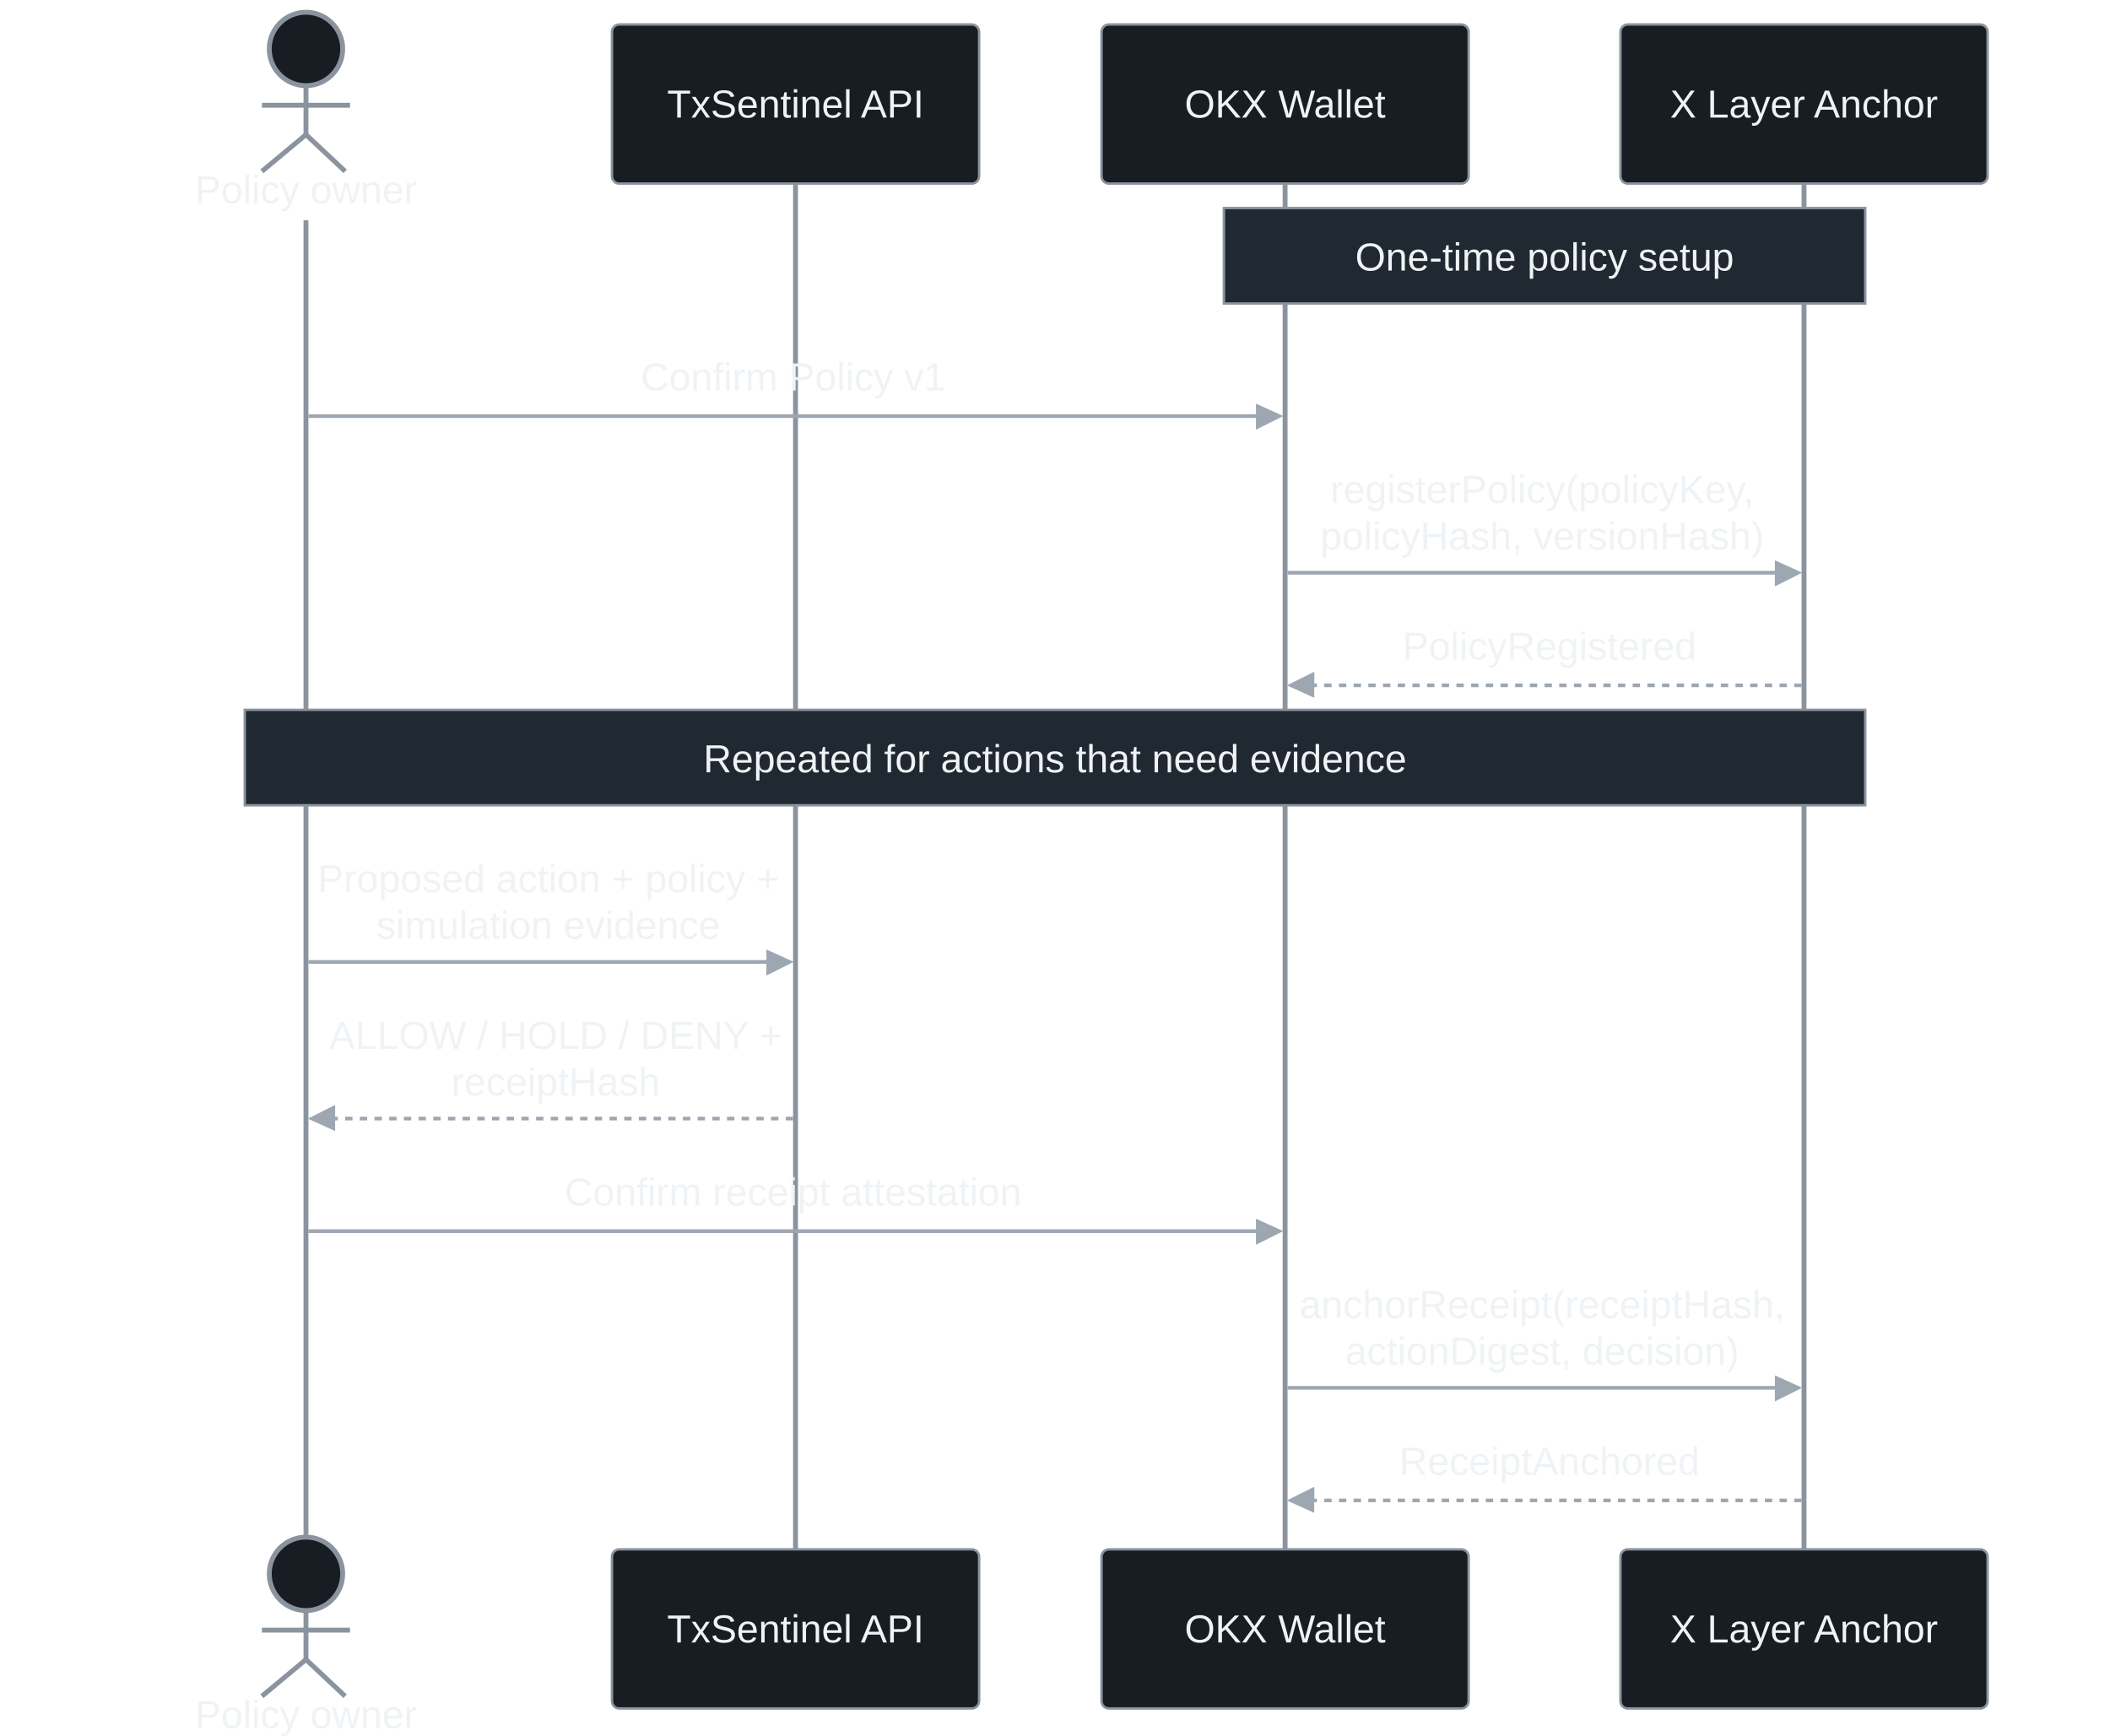
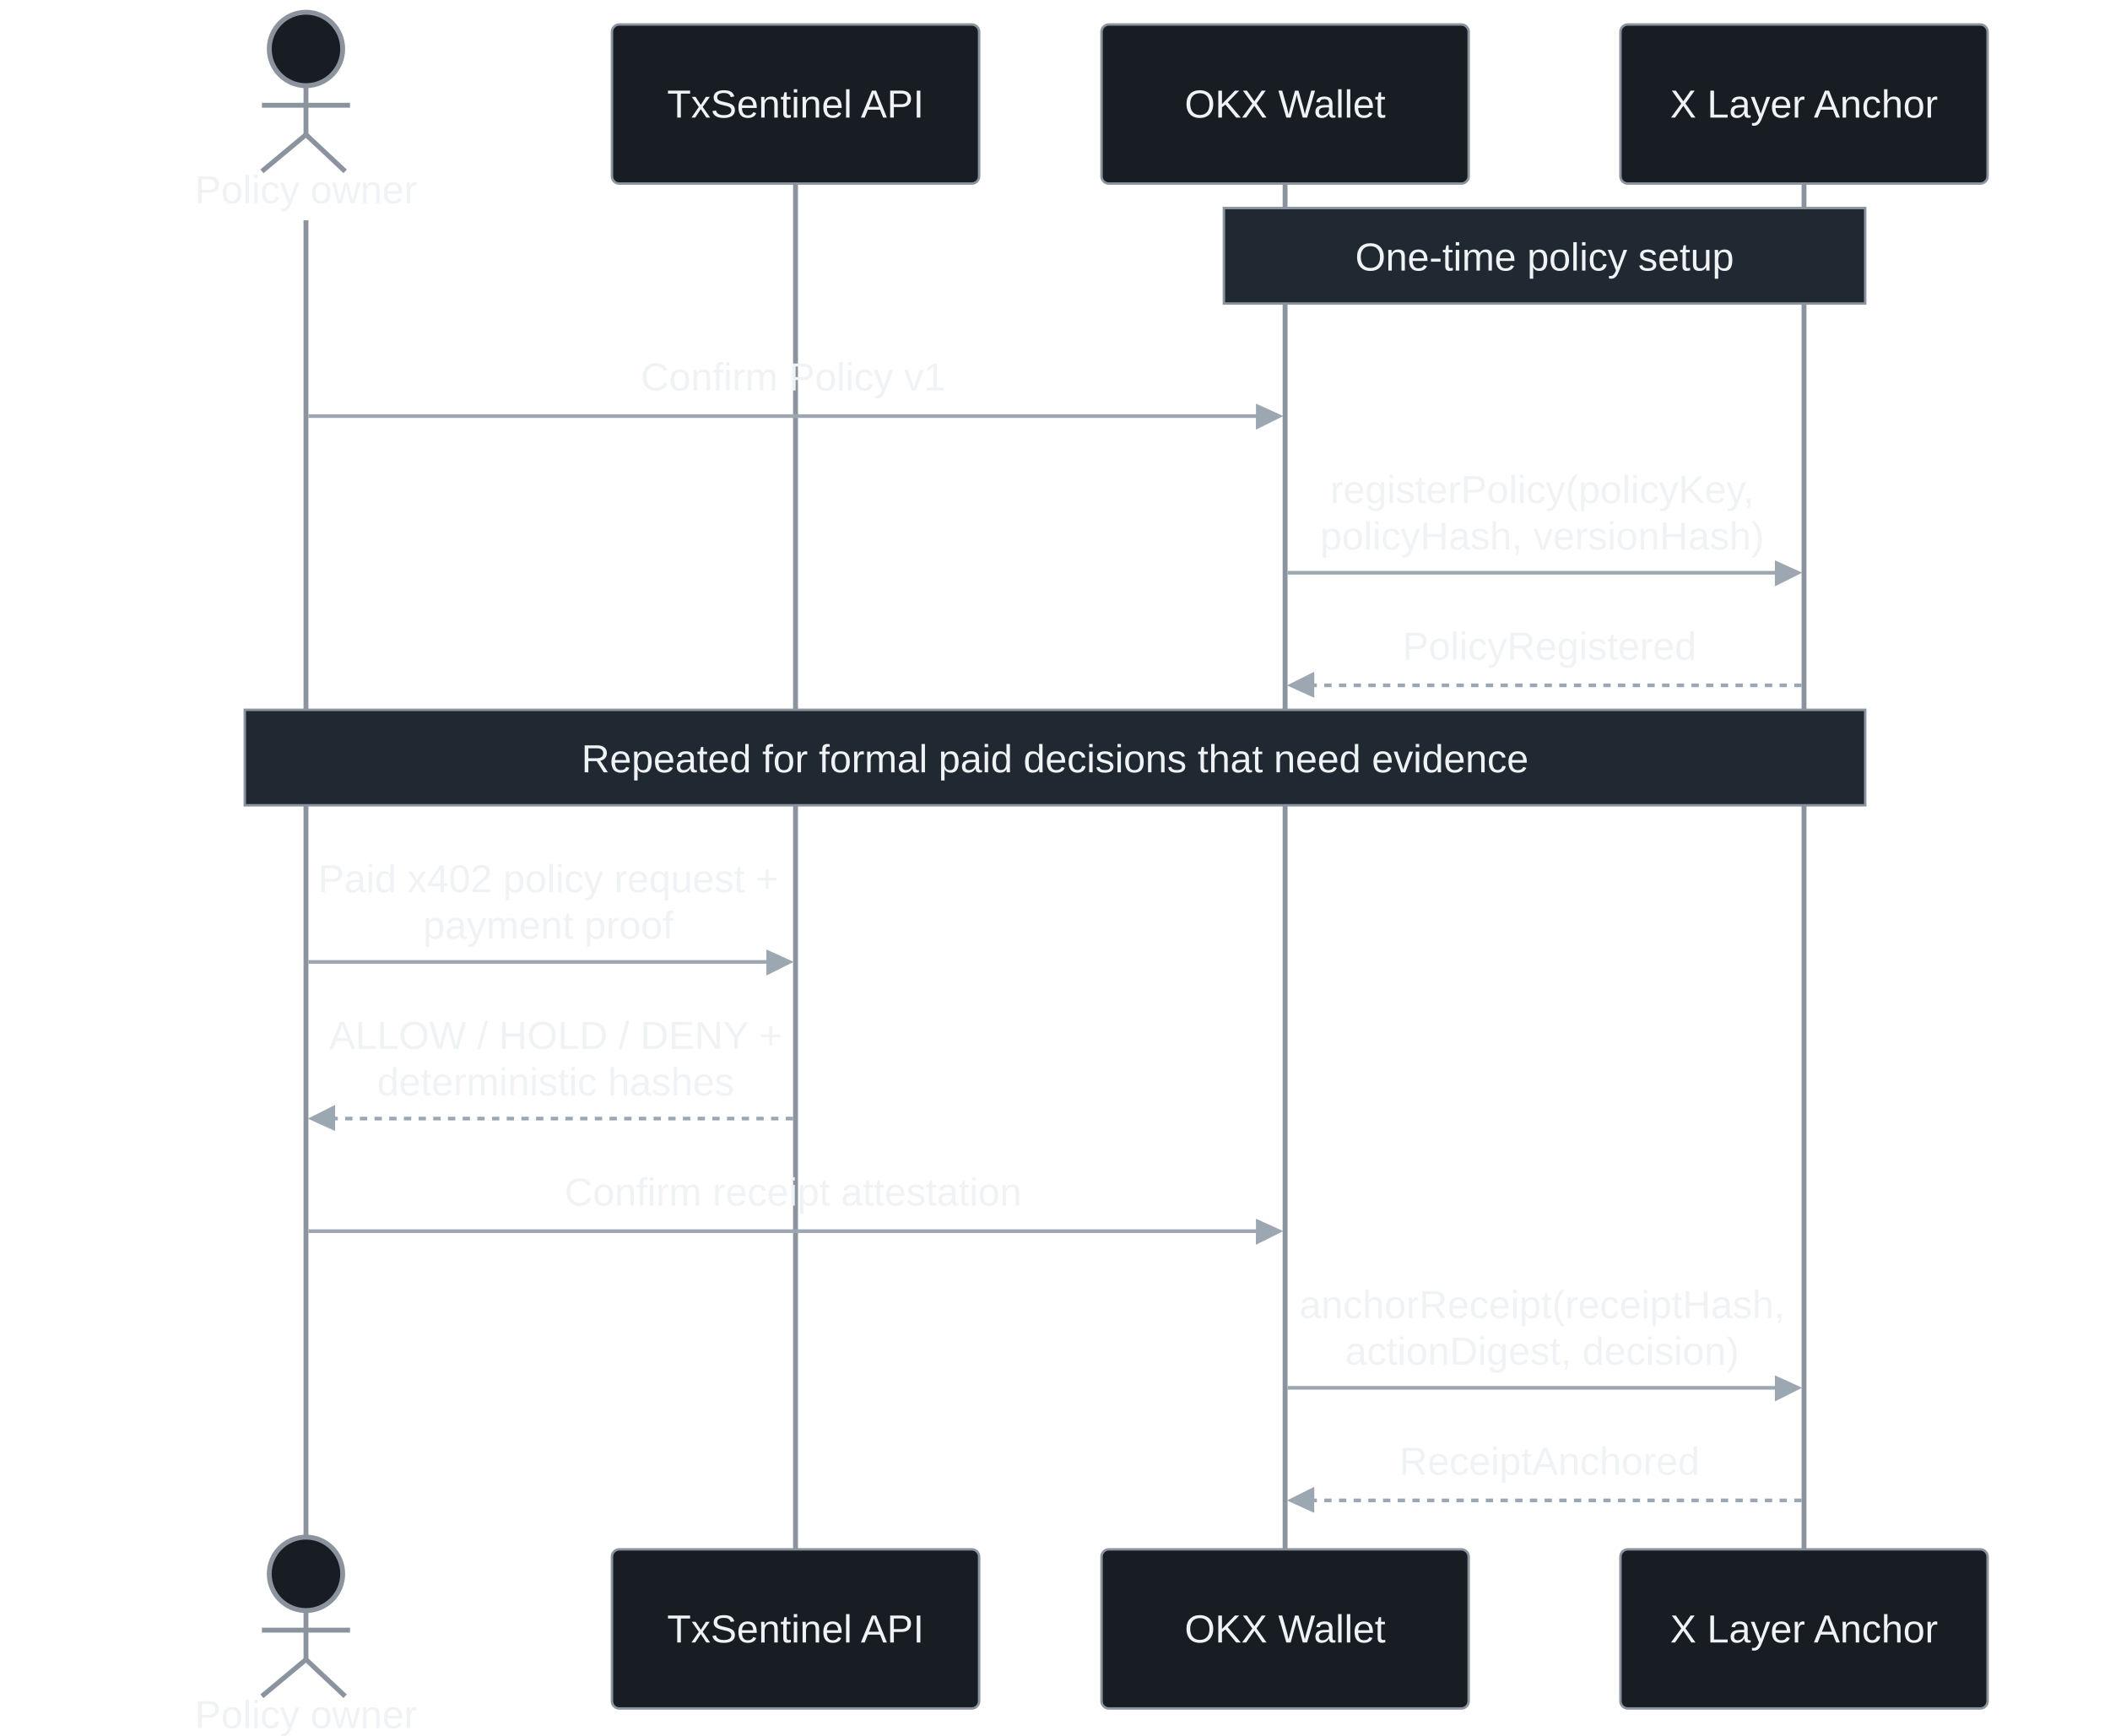
<svg xmlns="http://www.w3.org/2000/svg" aria-label="txsentinel-onchain-sequence" id="txsentinel-onchain-sequence" width="100%" style="max-width: 100%; background: #0d1117;" viewBox="-50 -10 862 709" role="img" aria-roledescription="sequence">
  <g>
    <rect x="612" y="623" fill="#eaeaea" stroke="#666" width="150" height="65" name="C" rx="3" ry="3" class="actor actor-bottom" />
    <text x="687" y="655.5" dominant-baseline="central" alignment-baseline="central" class="actor actor-box" style="text-anchor: middle; font-size: 16px; font-weight: 400;">
      <tspan x="687" dy="0">X Layer Anchor</tspan>
    </text>
  </g>
  <g>
    <rect x="400" y="623" fill="#eaeaea" stroke="#666" width="150" height="65" name="W" rx="3" ry="3" class="actor actor-bottom" />
    <text x="475" y="655.5" dominant-baseline="central" alignment-baseline="central" class="actor actor-box" style="text-anchor: middle; font-size: 16px; font-weight: 400;">
      <tspan x="475" dy="0">OKX Wallet</tspan>
    </text>
  </g>
  <g>
    <rect x="200" y="623" fill="#eaeaea" stroke="#666" width="150" height="65" name="T" rx="3" ry="3" class="actor actor-bottom" />
    <text x="275" y="655.5" dominant-baseline="central" alignment-baseline="central" class="actor actor-box" style="text-anchor: middle; font-size: 16px; font-weight: 400;">
      <tspan x="275" dy="0">TxSentinel API</tspan>
    </text>
  </g>
  <g />
  <g>
    <line id="actor3" x1="687" y1="65" x2="687" y2="623" class="actor-line 200" stroke-width="0.5px" stroke="#999" name="C" data-et="life-line" data-id="C" />
    <g id="root-3" data-et="participant" data-type="participant" data-id="C">
      <rect x="612" y="0" fill="#eaeaea" stroke="#666" width="150" height="65" name="C" rx="3" ry="3" class="actor actor-top" />
      <text x="687" y="32.5" dominant-baseline="central" alignment-baseline="central" class="actor actor-box" style="text-anchor: middle; font-size: 16px; font-weight: 400;">
        <tspan x="687" dy="0">X Layer Anchor</tspan>
      </text>
    </g>
  </g>
  <g>
    <line id="actor2" x1="475" y1="65" x2="475" y2="623" class="actor-line 200" stroke-width="0.5px" stroke="#999" name="W" data-et="life-line" data-id="W" />
    <g id="root-2" data-et="participant" data-type="participant" data-id="W">
      <rect x="400" y="0" fill="#eaeaea" stroke="#666" width="150" height="65" name="W" rx="3" ry="3" class="actor actor-top" />
      <text x="475" y="32.5" dominant-baseline="central" alignment-baseline="central" class="actor actor-box" style="text-anchor: middle; font-size: 16px; font-weight: 400;">
        <tspan x="475" dy="0">OKX Wallet</tspan>
      </text>
    </g>
  </g>
  <g>
    <line id="actor1" x1="275" y1="65" x2="275" y2="623" class="actor-line 200" stroke-width="0.5px" stroke="#999" name="T" data-et="life-line" data-id="T" />
    <g id="root-1" data-et="participant" data-type="participant" data-id="T">
      <rect x="200" y="0" fill="#eaeaea" stroke="#666" width="150" height="65" name="T" rx="3" ry="3" class="actor actor-top" />
      <text x="275" y="32.5" dominant-baseline="central" alignment-baseline="central" class="actor actor-box" style="text-anchor: middle; font-size: 16px; font-weight: 400;">
        <tspan x="275" dy="0">TxSentinel API</tspan>
      </text>
    </g>
  </g>
  <g>
    <line id="actor0" x1="75" y1="80" x2="75" y2="623" class="actor-line 200" stroke-width="0.5px" stroke="#999" name="U" data-et="life-line" data-id="U" />
  </g>
  <style>#txsentinel-onchain-sequence{font-family:"trebuchet ms",verdana,arial,sans-serif;font-size:16px;fill:#f0f3f5;}@keyframes edge-animation-frame{from{stroke-dashoffset:0;}}@keyframes dash{to{stroke-dashoffset:0;}}#txsentinel-onchain-sequence .edge-animation-slow{stroke-dasharray:9,5!important;stroke-dashoffset:900;animation:dash 50s linear infinite;stroke-linecap:round;}#txsentinel-onchain-sequence .edge-animation-fast{stroke-dasharray:9,5!important;stroke-dashoffset:900;animation:dash 20s linear infinite;stroke-linecap:round;}#txsentinel-onchain-sequence .error-icon{fill:#111820;}#txsentinel-onchain-sequence .error-text{fill:#eee7df;stroke:#eee7df;}#txsentinel-onchain-sequence .edge-thickness-normal{stroke-width:1px;}#txsentinel-onchain-sequence .edge-thickness-thick{stroke-width:3.5px;}#txsentinel-onchain-sequence .edge-pattern-solid{stroke-dasharray:0;}#txsentinel-onchain-sequence .edge-thickness-invisible{stroke-width:0;fill:none;}#txsentinel-onchain-sequence .edge-pattern-dashed{stroke-dasharray:3;}#txsentinel-onchain-sequence .edge-pattern-dotted{stroke-dasharray:2;}#txsentinel-onchain-sequence .marker{fill:#9da7b1;stroke:#9da7b1;}#txsentinel-onchain-sequence .marker.cross{stroke:#9da7b1;}#txsentinel-onchain-sequence svg{font-family:"trebuchet ms",verdana,arial,sans-serif;font-size:16px;}#txsentinel-onchain-sequence p{margin:0;}#txsentinel-onchain-sequence .actor{stroke:#8b949e;fill:#171d23;stroke-width:1;}#txsentinel-onchain-sequence rect.actor.outer-path[data-look="neo"]{filter:drop-shadow( 1px 2px 2px rgba(185,185,185,1));}#txsentinel-onchain-sequence rect.note[data-look="neo"]{stroke:#8b949e;fill:#202831;filter:drop-shadow( 1px 2px 2px rgba(185,185,185,1));}#txsentinel-onchain-sequence text.actor&gt;tspan{fill:#f0f3f5;stroke:none;}#txsentinel-onchain-sequence .actor-line{stroke:#8b949e;}#txsentinel-onchain-sequence .innerArc{stroke-width:1.5;stroke-dasharray:none;}#txsentinel-onchain-sequence .messageLine0{stroke-width:1.5;stroke-dasharray:none;stroke:#9da7b1;}#txsentinel-onchain-sequence .messageLine1{stroke-width:1.5;stroke-dasharray:2,2;stroke:#9da7b1;}#txsentinel-onchain-sequence [id$="-arrowhead"] path{fill:#9da7b1;stroke:#9da7b1;}#txsentinel-onchain-sequence .sequenceNumber{fill:#62584e;}#txsentinel-onchain-sequence [id$="-sequencenumber"]{fill:#9da7b1;}#txsentinel-onchain-sequence [id$="-crosshead"] path{fill:#9da7b1;stroke:#9da7b1;}#txsentinel-onchain-sequence .messageText{fill:#f0f3f5;stroke:none;}#txsentinel-onchain-sequence .labelBox{stroke:#8b949e;fill:#171d23;filter:none;}#txsentinel-onchain-sequence .labelText,#txsentinel-onchain-sequence .labelText&gt;tspan{fill:#f0f3f5;stroke:none;}#txsentinel-onchain-sequence .loopText,#txsentinel-onchain-sequence .loopText&gt;tspan{fill:#f0f3f5;stroke:none;}#txsentinel-onchain-sequence .sectionTitle,#txsentinel-onchain-sequence .sectionTitle&gt;tspan{fill:#f0f3f5;stroke:none;}#txsentinel-onchain-sequence .loopLine{stroke-width:2px;stroke-dasharray:2,2;stroke:#8b949e;fill:#8b949e;}#txsentinel-onchain-sequence .note{stroke:#8b949e;fill:#202831;}#txsentinel-onchain-sequence .noteText,#txsentinel-onchain-sequence .noteText&gt;tspan{fill:#f0f3f5;stroke:none;font-weight:normal;}#txsentinel-onchain-sequence .activation0{fill:#202831;stroke:hsl(211.765, 20.988%, 5.882%);}#txsentinel-onchain-sequence .activation1{fill:#202831;stroke:hsl(211.765, 20.988%, 5.882%);}#txsentinel-onchain-sequence .activation2{fill:#202831;stroke:hsl(211.765, 20.988%, 5.882%);}#txsentinel-onchain-sequence .actorPopupMenu{position:absolute;}#txsentinel-onchain-sequence .actorPopupMenuPanel{position:absolute;fill:#171d23;box-shadow:0px 8px 16px 0px rgba(0,0,0,0.2);filter:drop-shadow(3px 5px 2px rgb(0 0 0 / 0.4));}#txsentinel-onchain-sequence .actor-man circle,#txsentinel-onchain-sequence line{fill:#171d23;stroke-width:2px;}#txsentinel-onchain-sequence g rect.rect{filter:drop-shadow( 1px 2px 2px rgba(185,185,185,1));stroke:#8b949e;}#txsentinel-onchain-sequence .node .neo-node{stroke:#8b949e;}#txsentinel-onchain-sequence [data-look="neo"].node rect,#txsentinel-onchain-sequence [data-look="neo"].cluster rect,#txsentinel-onchain-sequence [data-look="neo"].node polygon{stroke:url(#txsentinel-onchain-sequence-gradient);filter:drop-shadow( 1px 2px 2px rgba(185,185,185,1));}#txsentinel-onchain-sequence [data-look="neo"].swimlane.cluster rect{filter:none;}#txsentinel-onchain-sequence [data-look="neo"].node path{stroke:url(#txsentinel-onchain-sequence-gradient);stroke-width:1px;}#txsentinel-onchain-sequence [data-look="neo"].node .outer-path{filter:drop-shadow( 1px 2px 2px rgba(185,185,185,1));}#txsentinel-onchain-sequence [data-look="neo"].node .neo-line path{stroke:#8b949e;filter:none;}#txsentinel-onchain-sequence [data-look="neo"].node circle{stroke:url(#txsentinel-onchain-sequence-gradient);filter:drop-shadow( 1px 2px 2px rgba(185,185,185,1));}#txsentinel-onchain-sequence [data-look="neo"].node circle .state-start{fill:#000000;}#txsentinel-onchain-sequence [data-look="neo"].icon-shape .icon{fill:url(#txsentinel-onchain-sequence-gradient);filter:drop-shadow( 1px 2px 2px rgba(185,185,185,1));}#txsentinel-onchain-sequence [data-look="neo"].icon-shape .icon-neo path{stroke:url(#txsentinel-onchain-sequence-gradient);filter:drop-shadow( 1px 2px 2px rgba(185,185,185,1));}#txsentinel-onchain-sequence :root{--mermaid-font-family:"trebuchet ms",verdana,arial,sans-serif;}</style>
  <g />
  <defs>
    <symbol id="txsentinel-onchain-sequence-computer" width="24" height="24">
      <path transform="scale(.5)" d="M2 2v13h20v-13h-20zm18 11h-16v-9h16v9zm-10.228 6l.466-1h3.524l.467 1h-4.457zm14.228 3h-24l2-6h2.104l-1.33 4h18.45l-1.297-4h2.073l2 6zm-5-10h-14v-7h14v7z" />
    </symbol>
  </defs>
  <defs>
    <symbol id="txsentinel-onchain-sequence-database" fill-rule="evenodd" clip-rule="evenodd">
      <path transform="scale(.5)" d="M12.258.001l.256.004.255.005.253.008.251.01.249.012.247.015.246.016.242.019.241.02.239.023.236.024.233.027.231.028.229.031.225.032.223.034.22.036.217.038.214.04.211.041.208.043.205.045.201.046.198.048.194.05.191.051.187.053.183.054.18.056.175.057.172.059.168.06.163.061.16.063.155.064.15.066.074.033.073.033.071.034.07.034.069.035.068.035.067.035.066.035.064.036.064.036.062.036.06.036.06.037.058.037.058.037.055.038.055.038.053.038.052.038.051.039.05.039.048.039.047.039.045.04.044.04.043.04.041.04.04.041.039.041.037.041.036.041.034.041.033.042.032.042.03.042.029.042.027.042.026.043.024.043.023.043.021.043.02.043.018.044.017.043.015.044.013.044.012.044.011.045.009.044.007.045.006.045.004.045.002.045.001.045v17l-.001.045-.002.045-.004.045-.006.045-.007.045-.009.044-.011.045-.012.044-.013.044-.015.044-.017.043-.018.044-.02.043-.021.043-.023.043-.024.043-.026.043-.027.042-.029.042-.03.042-.032.042-.033.042-.034.041-.036.041-.037.041-.039.041-.04.041-.041.04-.043.04-.044.04-.045.04-.047.039-.048.039-.05.039-.051.039-.052.038-.053.038-.055.038-.055.038-.058.037-.058.037-.06.037-.06.036-.062.036-.064.036-.064.036-.066.035-.067.035-.068.035-.069.035-.07.034-.071.034-.073.033-.074.033-.15.066-.155.064-.16.063-.163.061-.168.06-.172.059-.175.057-.18.056-.183.054-.187.053-.191.051-.194.05-.198.048-.201.046-.205.045-.208.043-.211.041-.214.04-.217.038-.22.036-.223.034-.225.032-.229.031-.231.028-.233.027-.236.024-.239.023-.241.02-.242.019-.246.016-.247.015-.249.012-.251.01-.253.008-.255.005-.256.004-.258.001-.258-.001-.256-.004-.255-.005-.253-.008-.251-.01-.249-.012-.247-.015-.245-.016-.243-.019-.241-.02-.238-.023-.236-.024-.234-.027-.231-.028-.228-.031-.226-.032-.223-.034-.22-.036-.217-.038-.214-.04-.211-.041-.208-.043-.204-.045-.201-.046-.198-.048-.195-.05-.19-.051-.187-.053-.184-.054-.179-.056-.176-.057-.172-.059-.167-.06-.164-.061-.159-.063-.155-.064-.151-.066-.074-.033-.072-.033-.072-.034-.07-.034-.069-.035-.068-.035-.067-.035-.066-.035-.064-.036-.063-.036-.062-.036-.061-.036-.06-.037-.058-.037-.057-.037-.056-.038-.055-.038-.053-.038-.052-.038-.051-.039-.049-.039-.049-.039-.046-.039-.046-.04-.044-.04-.043-.04-.041-.04-.04-.041-.039-.041-.037-.041-.036-.041-.034-.041-.033-.042-.032-.042-.03-.042-.029-.042-.027-.042-.026-.043-.024-.043-.023-.043-.021-.043-.02-.043-.018-.044-.017-.043-.015-.044-.013-.044-.012-.044-.011-.045-.009-.044-.007-.045-.006-.045-.004-.045-.002-.045-.001-.045v-17l.001-.045.002-.045.004-.045.006-.045.007-.045.009-.044.011-.045.012-.044.013-.044.015-.044.017-.043.018-.044.02-.043.021-.043.023-.043.024-.043.026-.043.027-.042.029-.042.03-.042.032-.042.033-.042.034-.041.036-.041.037-.041.039-.041.04-.041.041-.04.043-.04.044-.04.046-.04.046-.039.049-.039.049-.039.051-.039.052-.038.053-.038.055-.038.056-.038.057-.037.058-.037.06-.037.061-.036.062-.036.063-.036.064-.036.066-.035.067-.035.068-.035.069-.035.07-.034.072-.034.072-.033.074-.033.151-.066.155-.064.159-.063.164-.061.167-.06.172-.059.176-.057.179-.056.184-.054.187-.053.19-.051.195-.05.198-.048.201-.046.204-.045.208-.043.211-.041.214-.04.217-.038.22-.036.223-.034.226-.032.228-.031.231-.028.234-.027.236-.024.238-.023.241-.02.243-.019.245-.016.247-.015.249-.012.251-.01.253-.008.255-.005.256-.004.258-.001.258.001zm-9.258 20.499v.01l.001.021.003.021.004.022.005.021.006.022.007.022.009.023.01.022.011.023.012.023.013.023.015.023.016.024.017.023.018.024.019.024.021.024.022.025.023.024.024.025.052.049.056.05.061.051.066.051.07.051.075.051.079.052.084.052.088.052.092.052.097.052.102.051.105.052.11.052.114.051.119.051.123.051.127.05.131.05.135.05.139.048.144.049.147.047.152.047.155.047.16.045.163.045.167.043.171.043.176.041.178.041.183.039.187.039.19.037.194.035.197.035.202.033.204.031.209.03.212.029.216.027.219.025.222.024.226.021.23.02.233.018.236.016.24.015.243.012.246.01.249.008.253.005.256.004.259.001.26-.001.257-.004.254-.005.25-.008.247-.011.244-.012.241-.014.237-.016.233-.018.231-.021.226-.021.224-.024.22-.026.216-.027.212-.028.21-.031.205-.031.202-.034.198-.034.194-.036.191-.037.187-.039.183-.04.179-.04.175-.042.172-.043.168-.044.163-.045.16-.046.155-.046.152-.047.148-.048.143-.049.139-.049.136-.05.131-.05.126-.05.123-.051.118-.052.114-.051.11-.052.106-.052.101-.052.096-.052.092-.052.088-.053.083-.051.079-.052.074-.052.07-.051.065-.051.06-.051.056-.05.051-.05.023-.024.023-.025.021-.024.02-.024.019-.024.018-.024.017-.024.015-.023.014-.024.013-.023.012-.023.01-.023.01-.022.008-.022.006-.022.006-.022.004-.022.004-.021.001-.021.001-.021v-4.127l-.077.055-.08.053-.083.054-.085.053-.087.052-.09.052-.093.051-.095.05-.097.05-.1.049-.102.049-.105.048-.106.047-.109.047-.111.046-.114.045-.115.045-.118.044-.12.043-.122.042-.124.042-.126.041-.128.04-.13.04-.132.038-.134.038-.135.037-.138.037-.139.035-.142.035-.143.034-.144.033-.147.032-.148.031-.15.03-.151.03-.153.029-.154.027-.156.027-.158.026-.159.025-.161.024-.162.023-.163.022-.165.021-.166.02-.167.019-.169.018-.169.017-.171.016-.173.015-.173.014-.175.013-.175.012-.177.011-.178.01-.179.008-.179.008-.181.006-.182.005-.182.004-.184.003-.184.002h-.37l-.184-.002-.184-.003-.182-.004-.182-.005-.181-.006-.179-.008-.179-.008-.178-.01-.176-.011-.176-.012-.175-.013-.173-.014-.172-.015-.171-.016-.17-.017-.169-.018-.167-.019-.166-.02-.165-.021-.163-.022-.162-.023-.161-.024-.159-.025-.157-.026-.156-.027-.155-.027-.153-.029-.151-.03-.15-.03-.148-.031-.146-.032-.145-.033-.143-.034-.141-.035-.14-.035-.137-.037-.136-.037-.134-.038-.132-.038-.13-.04-.128-.04-.126-.041-.124-.042-.122-.042-.12-.044-.117-.043-.116-.045-.113-.045-.112-.046-.109-.047-.106-.047-.105-.048-.102-.049-.1-.049-.097-.05-.095-.05-.093-.052-.09-.051-.087-.052-.085-.053-.083-.054-.08-.054-.077-.054v4.127zm0-5.654v.011l.001.021.003.021.004.021.005.022.006.022.007.022.009.022.01.022.011.023.012.023.013.023.015.024.016.023.017.024.018.024.019.024.021.024.022.024.023.025.024.024.052.05.056.05.061.05.066.051.07.051.075.052.079.051.084.052.088.052.092.052.097.052.102.052.105.052.11.051.114.051.119.052.123.05.127.051.131.05.135.049.139.049.144.048.147.048.152.047.155.046.16.045.163.045.167.044.171.042.176.042.178.04.183.04.187.038.19.037.194.036.197.034.202.033.204.032.209.03.212.028.216.027.219.025.222.024.226.022.23.02.233.018.236.016.24.014.243.012.246.01.249.008.253.006.256.003.259.001.26-.001.257-.003.254-.006.25-.008.247-.01.244-.012.241-.015.237-.016.233-.018.231-.02.226-.022.224-.024.22-.025.216-.027.212-.029.21-.03.205-.032.202-.033.198-.035.194-.036.191-.037.187-.039.183-.039.179-.041.175-.042.172-.043.168-.044.163-.045.16-.045.155-.047.152-.047.148-.048.143-.048.139-.05.136-.049.131-.05.126-.051.123-.051.118-.051.114-.052.11-.052.106-.052.101-.052.096-.052.092-.052.088-.052.083-.052.079-.052.074-.051.07-.052.065-.051.06-.05.056-.051.051-.049.023-.025.023-.024.021-.025.02-.024.019-.024.018-.024.017-.024.015-.023.014-.023.013-.024.012-.022.01-.023.01-.023.008-.022.006-.022.006-.022.004-.021.004-.022.001-.021.001-.021v-4.139l-.077.054-.08.054-.083.054-.085.052-.087.053-.09.051-.093.051-.095.051-.097.05-.1.049-.102.049-.105.048-.106.047-.109.047-.111.046-.114.045-.115.044-.118.044-.12.044-.122.042-.124.042-.126.041-.128.04-.13.039-.132.039-.134.038-.135.037-.138.036-.139.036-.142.035-.143.033-.144.033-.147.033-.148.031-.15.03-.151.03-.153.028-.154.028-.156.027-.158.026-.159.025-.161.024-.162.023-.163.022-.165.021-.166.02-.167.019-.169.018-.169.017-.171.016-.173.015-.173.014-.175.013-.175.012-.177.011-.178.009-.179.009-.179.007-.181.007-.182.005-.182.004-.184.003-.184.002h-.37l-.184-.002-.184-.003-.182-.004-.182-.005-.181-.007-.179-.007-.179-.009-.178-.009-.176-.011-.176-.012-.175-.013-.173-.014-.172-.015-.171-.016-.17-.017-.169-.018-.167-.019-.166-.02-.165-.021-.163-.022-.162-.023-.161-.024-.159-.025-.157-.026-.156-.027-.155-.028-.153-.028-.151-.03-.15-.03-.148-.031-.146-.033-.145-.033-.143-.033-.141-.035-.14-.036-.137-.036-.136-.037-.134-.038-.132-.039-.13-.039-.128-.04-.126-.041-.124-.042-.122-.043-.12-.043-.117-.044-.116-.044-.113-.046-.112-.046-.109-.046-.106-.047-.105-.048-.102-.049-.1-.049-.097-.05-.095-.051-.093-.051-.09-.051-.087-.053-.085-.052-.083-.054-.08-.054-.077-.054v4.139zm0-5.666v.011l.001.02.003.022.004.021.005.022.006.021.007.022.009.023.01.022.011.023.012.023.013.023.015.023.016.024.017.024.018.023.019.024.021.025.022.024.023.024.024.025.052.05.056.05.061.05.066.051.07.051.075.052.079.051.084.052.088.052.092.052.097.052.102.052.105.051.11.052.114.051.119.051.123.051.127.05.131.05.135.05.139.049.144.048.147.048.152.047.155.046.16.045.163.045.167.043.171.043.176.042.178.04.183.04.187.038.19.037.194.036.197.034.202.033.204.032.209.03.212.028.216.027.219.025.222.024.226.021.23.02.233.018.236.017.24.014.243.012.246.01.249.008.253.006.256.003.259.001.26-.001.257-.003.254-.006.25-.008.247-.01.244-.013.241-.014.237-.016.233-.018.231-.02.226-.022.224-.024.22-.025.216-.027.212-.029.21-.03.205-.032.202-.033.198-.035.194-.036.191-.037.187-.039.183-.039.179-.041.175-.042.172-.043.168-.044.163-.045.16-.045.155-.047.152-.047.148-.048.143-.049.139-.049.136-.049.131-.051.126-.05.123-.051.118-.052.114-.051.11-.052.106-.052.101-.052.096-.052.092-.052.088-.052.083-.052.079-.052.074-.052.07-.051.065-.051.06-.051.056-.05.051-.049.023-.025.023-.025.021-.024.02-.024.019-.024.018-.024.017-.024.015-.023.014-.024.013-.023.012-.023.01-.022.01-.023.008-.022.006-.022.006-.022.004-.022.004-.021.001-.021.001-.021v-4.153l-.077.054-.08.054-.083.053-.085.053-.087.053-.09.051-.093.051-.095.051-.097.05-.1.049-.102.048-.105.048-.106.048-.109.046-.111.046-.114.046-.115.044-.118.044-.12.043-.122.043-.124.042-.126.041-.128.04-.13.039-.132.039-.134.038-.135.037-.138.036-.139.036-.142.034-.143.034-.144.033-.147.032-.148.032-.15.03-.151.03-.153.028-.154.028-.156.027-.158.026-.159.024-.161.024-.162.023-.163.023-.165.021-.166.02-.167.019-.169.018-.169.017-.171.016-.173.015-.173.014-.175.013-.175.012-.177.01-.178.01-.179.009-.179.007-.181.006-.182.006-.182.004-.184.003-.184.001-.185.001-.185-.001-.184-.001-.184-.003-.182-.004-.182-.006-.181-.006-.179-.007-.179-.009-.178-.01-.176-.01-.176-.012-.175-.013-.173-.014-.172-.015-.171-.016-.17-.017-.169-.018-.167-.019-.166-.02-.165-.021-.163-.023-.162-.023-.161-.024-.159-.024-.157-.026-.156-.027-.155-.028-.153-.028-.151-.03-.15-.03-.148-.032-.146-.032-.145-.033-.143-.034-.141-.034-.14-.036-.137-.036-.136-.037-.134-.038-.132-.039-.13-.039-.128-.041-.126-.041-.124-.041-.122-.043-.12-.043-.117-.044-.116-.044-.113-.046-.112-.046-.109-.046-.106-.048-.105-.048-.102-.048-.1-.05-.097-.049-.095-.051-.093-.051-.09-.052-.087-.052-.085-.053-.083-.053-.08-.054-.077-.054v4.153zm8.74-8.179l-.257.004-.254.005-.25.008-.247.011-.244.012-.241.014-.237.016-.233.018-.231.021-.226.022-.224.023-.22.026-.216.027-.212.028-.21.031-.205.032-.202.033-.198.034-.194.036-.191.038-.187.038-.183.04-.179.041-.175.042-.172.043-.168.043-.163.045-.16.046-.155.046-.152.048-.148.048-.143.048-.139.049-.136.05-.131.05-.126.051-.123.051-.118.051-.114.052-.11.052-.106.052-.101.052-.096.052-.092.052-.088.052-.083.052-.079.052-.074.051-.07.052-.065.051-.06.05-.056.05-.051.05-.023.025-.023.024-.021.024-.02.025-.019.024-.018.024-.017.023-.015.024-.014.023-.013.023-.012.023-.01.023-.01.022-.008.022-.006.023-.006.021-.004.022-.004.021-.001.021-.001.021.001.021.001.021.004.021.004.022.006.021.006.023.008.022.01.022.01.023.012.023.013.023.014.023.015.024.017.023.018.024.019.024.02.025.021.024.023.024.023.025.051.05.056.05.06.05.065.051.07.052.074.051.079.052.083.052.088.052.092.052.096.052.101.052.106.052.11.052.114.052.118.051.123.051.126.051.131.05.136.05.139.049.143.048.148.048.152.048.155.046.16.046.163.045.168.043.172.043.175.042.179.041.183.04.187.038.191.038.194.036.198.034.202.033.205.032.21.031.212.028.216.027.22.026.224.023.226.022.231.021.233.018.237.016.241.014.244.012.247.011.25.008.254.005.257.004.26.001.26-.001.257-.004.254-.005.25-.008.247-.011.244-.012.241-.014.237-.016.233-.018.231-.021.226-.022.224-.023.22-.026.216-.027.212-.028.21-.031.205-.032.202-.033.198-.034.194-.036.191-.038.187-.038.183-.04.179-.041.175-.042.172-.043.168-.043.163-.045.16-.046.155-.046.152-.048.148-.048.143-.048.139-.049.136-.05.131-.05.126-.051.123-.051.118-.051.114-.052.11-.052.106-.052.101-.052.096-.052.092-.052.088-.052.083-.052.079-.052.074-.051.07-.052.065-.051.06-.05.056-.05.051-.05.023-.025.023-.024.021-.024.02-.025.019-.024.018-.024.017-.023.015-.024.014-.023.013-.023.012-.023.01-.023.01-.022.008-.022.006-.023.006-.021.004-.022.004-.021.001-.021.001-.021-.001-.021-.001-.021-.004-.021-.004-.022-.006-.021-.006-.023-.008-.022-.01-.022-.01-.023-.012-.023-.013-.023-.014-.023-.015-.024-.017-.023-.018-.024-.019-.024-.02-.025-.021-.024-.023-.024-.023-.025-.051-.05-.056-.05-.06-.05-.065-.051-.07-.052-.074-.051-.079-.052-.083-.052-.088-.052-.092-.052-.096-.052-.101-.052-.106-.052-.11-.052-.114-.052-.118-.051-.123-.051-.126-.051-.131-.05-.136-.05-.139-.049-.143-.048-.148-.048-.152-.048-.155-.046-.16-.046-.163-.045-.168-.043-.172-.043-.175-.042-.179-.041-.183-.04-.187-.038-.191-.038-.194-.036-.198-.034-.202-.033-.205-.032-.21-.031-.212-.028-.216-.027-.22-.026-.224-.023-.226-.022-.231-.021-.233-.018-.237-.016-.241-.014-.244-.012-.247-.011-.25-.008-.254-.005-.257-.004-.26-.001-.26.001z" />
    </symbol>
  </defs>
  <defs>
    <symbol id="txsentinel-onchain-sequence-clock" width="24" height="24">
      <path transform="scale(.5)" d="M12 2c5.514 0 10 4.486 10 10s-4.486 10-10 10-10-4.486-10-10 4.486-10 10-10zm0-2c-6.627 0-12 5.373-12 12s5.373 12 12 12 12-5.373 12-12-5.373-12-12-12zm5.848 12.459c.202.038.202.333.001.372-1.907.361-6.045 1.111-6.547 1.111-.719 0-1.301-.582-1.301-1.301 0-.512.77-5.447 1.125-7.445.034-.192.312-.181.343.014l.985 6.238 5.394 1.011z" />
    </symbol>
  </defs>
  <defs>
    <marker id="txsentinel-onchain-sequence-arrowhead" refX="7.9" refY="5" markerUnits="userSpaceOnUse" markerWidth="12" markerHeight="12" orient="auto-start-reverse">
      <path d="M -1 0 L 10 5 L 0 10 z" />
    </marker>
  </defs>
  <defs>
    <marker id="txsentinel-onchain-sequence-crosshead" markerWidth="15" markerHeight="8" orient="auto" refX="4" refY="4.5">
      <path fill="none" stroke="#000000" stroke-width="1pt" d="M 1,2 L 6,7 M 6,2 L 1,7" style="stroke-dasharray: 0, 0;" />
    </marker>
  </defs>
  <defs>
    <marker id="txsentinel-onchain-sequence-filled-head" refX="15.5" refY="7" markerWidth="20" markerHeight="28" orient="auto">
      <path d="M 18,7 L9,13 L14,7 L9,1 Z" />
    </marker>
  </defs>
  <defs>
    <marker id="txsentinel-onchain-sequence-sequencenumber" refX="15" refY="15" markerWidth="60" markerHeight="40" orient="auto">
      <circle cx="15" cy="15" r="6" />
    </marker>
  </defs>
  <defs>
    <marker id="txsentinel-onchain-sequence-solidTopArrowHead" refX="7.9" refY="7.25" markerUnits="userSpaceOnUse" markerWidth="12" markerHeight="12" orient="auto-start-reverse">
      <path d="M 0 0 L 10 8 L 0 8 z" />
    </marker>
  </defs>
  <defs>
    <marker id="txsentinel-onchain-sequence-solidBottomArrowHead" refX="7.9" refY="0.75" markerUnits="userSpaceOnUse" markerWidth="12" markerHeight="12" orient="auto-start-reverse">
      <path d="M 0 0 L 10 0 L 0 8 z" />
    </marker>
  </defs>
  <defs>
    <marker id="txsentinel-onchain-sequence-stickTopArrowHead" refX="7.5" refY="7" markerUnits="userSpaceOnUse" markerWidth="12" markerHeight="12" orient="auto-start-reverse">
      <path d="M 0 0 L 7 7" stroke="black" stroke-width="1.5" fill="none" />
    </marker>
  </defs>
  <defs>
    <marker id="txsentinel-onchain-sequence-stickBottomArrowHead" refX="7.5" refY="0" markerUnits="userSpaceOnUse" markerWidth="12" markerHeight="12" orient="auto-start-reverse">
      <path d="M 0 7 L 7 0" stroke="black" stroke-width="1.5" fill="none" />
    </marker>
  </defs>
  <g data-et="note" data-id="i0">
    <rect x="450" y="75" fill="#EDF2AE" stroke="#666" width="262" height="39" class="note" />
    <text x="581" y="80" text-anchor="middle" dominant-baseline="middle" alignment-baseline="middle" class="noteText" dy="1em" style="font-size: 16px; font-weight: 400;">
      <tspan x="581">One-time policy setup</tspan>
    </text>
  </g>
  <g data-et="note" data-id="i4">
    <rect x="50" y="280" fill="#EDF2AE" stroke="#666" width="662" height="39" class="note" />
    <text x="381" y="285" text-anchor="middle" dominant-baseline="middle" alignment-baseline="middle" class="noteText" dy="1em" style="font-size: 16px; font-weight: 400;">
-       <tspan x="381">Repeated for actions that need evidence</tspan>
+       <tspan x="381">Repeated for formal paid decisions that need evidence</tspan>
    </text>
  </g>
  <g class="actor-man actor-top" name="U" data-et="participant" data-type="actor" data-id="U" style="stroke: rgb(139, 148, 158);">
    <line id="actor-man-torso0" x1="75" y1="25" x2="75" y2="45" />
    <line id="actor-man-arms0" x1="57" y1="33" x2="93" y2="33" />
    <line x1="57" y1="60" x2="75" y2="45" />
    <line x1="75" y1="45" x2="91" y2="60" />
    <circle cx="75" cy="10" r="15" width="150" height="65" />
    <text x="75" y="67.5" dominant-baseline="central" alignment-baseline="central" class="actor actor-man" style="text-anchor: middle; font-size: 16px; font-weight: 400;">
      <tspan x="75" dy="0">Policy owner</tspan>
    </text>
  </g>
  <text x="274" y="129" text-anchor="middle" dominant-baseline="middle" alignment-baseline="middle" class="messageText" dy="1em" style="font-size: 16px; font-weight: 400;">Confirm Policy v1</text>
  <line x1="76" y1="160" x2="471" y2="160" class="messageLine0" data-et="message" data-id="i1" data-from="U" data-to="W" stroke-width="2" stroke="none" marker-end="url(#txsentinel-onchain-sequence-arrowhead)" style="fill: none;" />
  <text x="580" y="175" text-anchor="middle" dominant-baseline="middle" alignment-baseline="middle" class="messageText" dy="1em" style="font-size: 16px; font-weight: 400;">registerPolicy(policyKey,</text>
  <text x="580" y="194" text-anchor="middle" dominant-baseline="middle" alignment-baseline="middle" class="messageText" dy="1em" style="font-size: 16px; font-weight: 400;">policyHash, versionHash)</text>
  <line x1="476" y1="224" x2="683" y2="224" class="messageLine0" data-et="message" data-id="i2" data-from="W" data-to="C" stroke-width="2" stroke="none" marker-end="url(#txsentinel-onchain-sequence-arrowhead)" style="fill: none;" />
  <text x="583" y="239" text-anchor="middle" dominant-baseline="middle" alignment-baseline="middle" class="messageText" dy="1em" style="font-size: 16px; font-weight: 400;">PolicyRegistered</text>
  <line x1="686" y1="270" x2="479" y2="270" class="messageLine1" data-et="message" data-id="i3" data-from="C" data-to="W" stroke-width="2" stroke="none" marker-end="url(#txsentinel-onchain-sequence-arrowhead)" style="stroke-dasharray: 3, 3; fill: none;" />
-   <text x="174" y="334" text-anchor="middle" dominant-baseline="middle" alignment-baseline="middle" class="messageText" dy="1em" style="font-size: 16px; font-weight: 400;">Proposed action + policy +</text>
-   <text x="174" y="353" text-anchor="middle" dominant-baseline="middle" alignment-baseline="middle" class="messageText" dy="1em" style="font-size: 16px; font-weight: 400;">simulation evidence</text>
+   <text x="174" y="334" text-anchor="middle" dominant-baseline="middle" alignment-baseline="middle" class="messageText" dy="1em" style="font-size: 16px; font-weight: 400;">Paid x402 policy request +</text>
+   <text x="174" y="353" text-anchor="middle" dominant-baseline="middle" alignment-baseline="middle" class="messageText" dy="1em" style="font-size: 16px; font-weight: 400;">payment proof</text>
  <line x1="76" y1="383" x2="271" y2="383" class="messageLine0" data-et="message" data-id="i5" data-from="U" data-to="T" stroke-width="2" stroke="none" marker-end="url(#txsentinel-onchain-sequence-arrowhead)" style="fill: none;" />
  <text x="177" y="398" text-anchor="middle" dominant-baseline="middle" alignment-baseline="middle" class="messageText" dy="1em" style="font-size: 16px; font-weight: 400;">ALLOW / HOLD / DENY +</text>
-   <text x="177" y="417" text-anchor="middle" dominant-baseline="middle" alignment-baseline="middle" class="messageText" dy="1em" style="font-size: 16px; font-weight: 400;">receiptHash</text>
+   <text x="177" y="417" text-anchor="middle" dominant-baseline="middle" alignment-baseline="middle" class="messageText" dy="1em" style="font-size: 16px; font-weight: 400;">deterministic hashes</text>
  <line x1="274" y1="447" x2="79" y2="447" class="messageLine1" data-et="message" data-id="i6" data-from="T" data-to="U" stroke-width="2" stroke="none" marker-end="url(#txsentinel-onchain-sequence-arrowhead)" style="stroke-dasharray: 3, 3; fill: none;" />
  <text x="274" y="462" text-anchor="middle" dominant-baseline="middle" alignment-baseline="middle" class="messageText" dy="1em" style="font-size: 16px; font-weight: 400;">Confirm receipt attestation</text>
  <line x1="76" y1="493" x2="471" y2="493" class="messageLine0" data-et="message" data-id="i7" data-from="U" data-to="W" stroke-width="2" stroke="none" marker-end="url(#txsentinel-onchain-sequence-arrowhead)" style="fill: none;" />
  <text x="580" y="508" text-anchor="middle" dominant-baseline="middle" alignment-baseline="middle" class="messageText" dy="1em" style="font-size: 16px; font-weight: 400;">anchorReceipt(receiptHash,</text>
  <text x="580" y="527" text-anchor="middle" dominant-baseline="middle" alignment-baseline="middle" class="messageText" dy="1em" style="font-size: 16px; font-weight: 400;">actionDigest, decision)</text>
  <line x1="476" y1="557" x2="683" y2="557" class="messageLine0" data-et="message" data-id="i8" data-from="W" data-to="C" stroke-width="2" stroke="none" marker-end="url(#txsentinel-onchain-sequence-arrowhead)" style="fill: none;" />
  <text x="583" y="572" text-anchor="middle" dominant-baseline="middle" alignment-baseline="middle" class="messageText" dy="1em" style="font-size: 16px; font-weight: 400;">ReceiptAnchored</text>
  <line x1="686" y1="603" x2="479" y2="603" class="messageLine1" data-et="message" data-id="i9" data-from="C" data-to="W" stroke-width="2" stroke="none" marker-end="url(#txsentinel-onchain-sequence-arrowhead)" style="stroke-dasharray: 3, 3; fill: none;" />
  <g class="actor-man actor-bottom" name="U" style="stroke: rgb(139, 148, 158);">
    <line id="actor-man-torso3" x1="75" y1="648" x2="75" y2="668" />
    <line id="actor-man-arms3" x1="57" y1="656" x2="93" y2="656" />
    <line x1="57" y1="683" x2="75" y2="668" />
    <line x1="75" y1="668" x2="91" y2="683" />
    <circle cx="75" cy="633" r="15" width="150" height="65" />
    <text x="75" y="690.5" dominant-baseline="central" alignment-baseline="central" class="actor actor-man" style="text-anchor: middle; font-size: 16px; font-weight: 400;">
      <tspan x="75" dy="0">Policy owner</tspan>
    </text>
  </g>
</svg>
